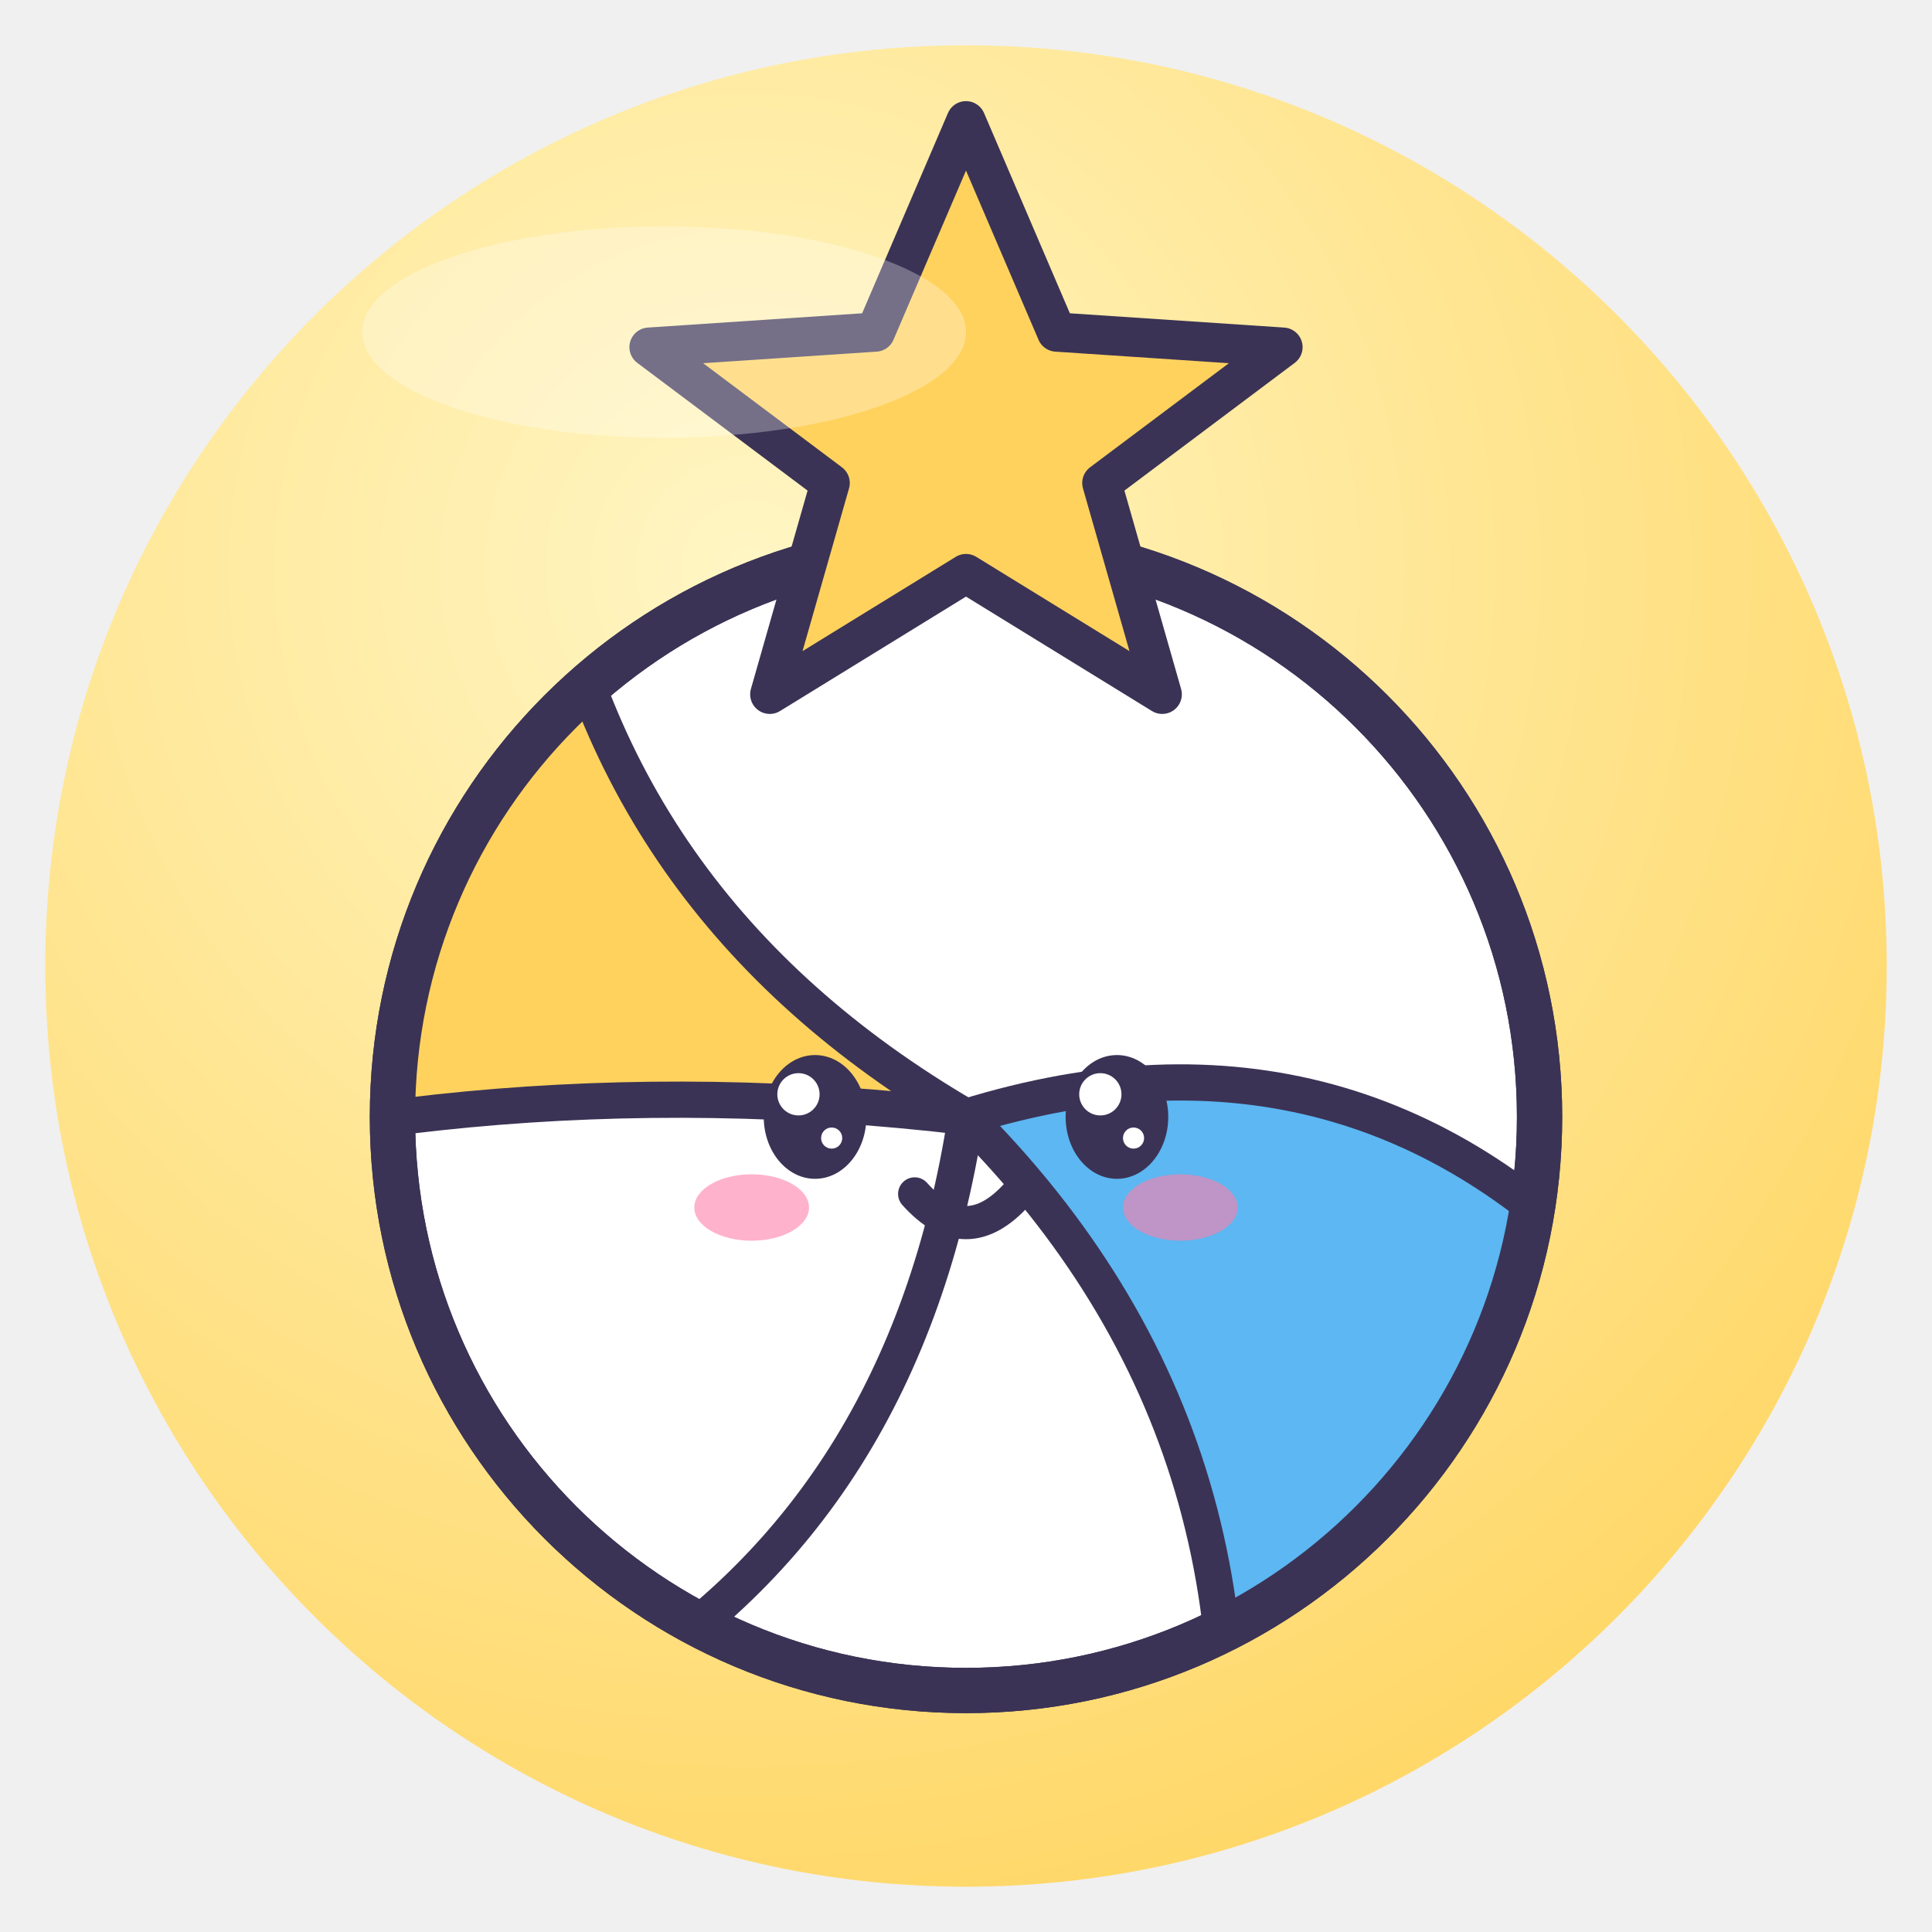
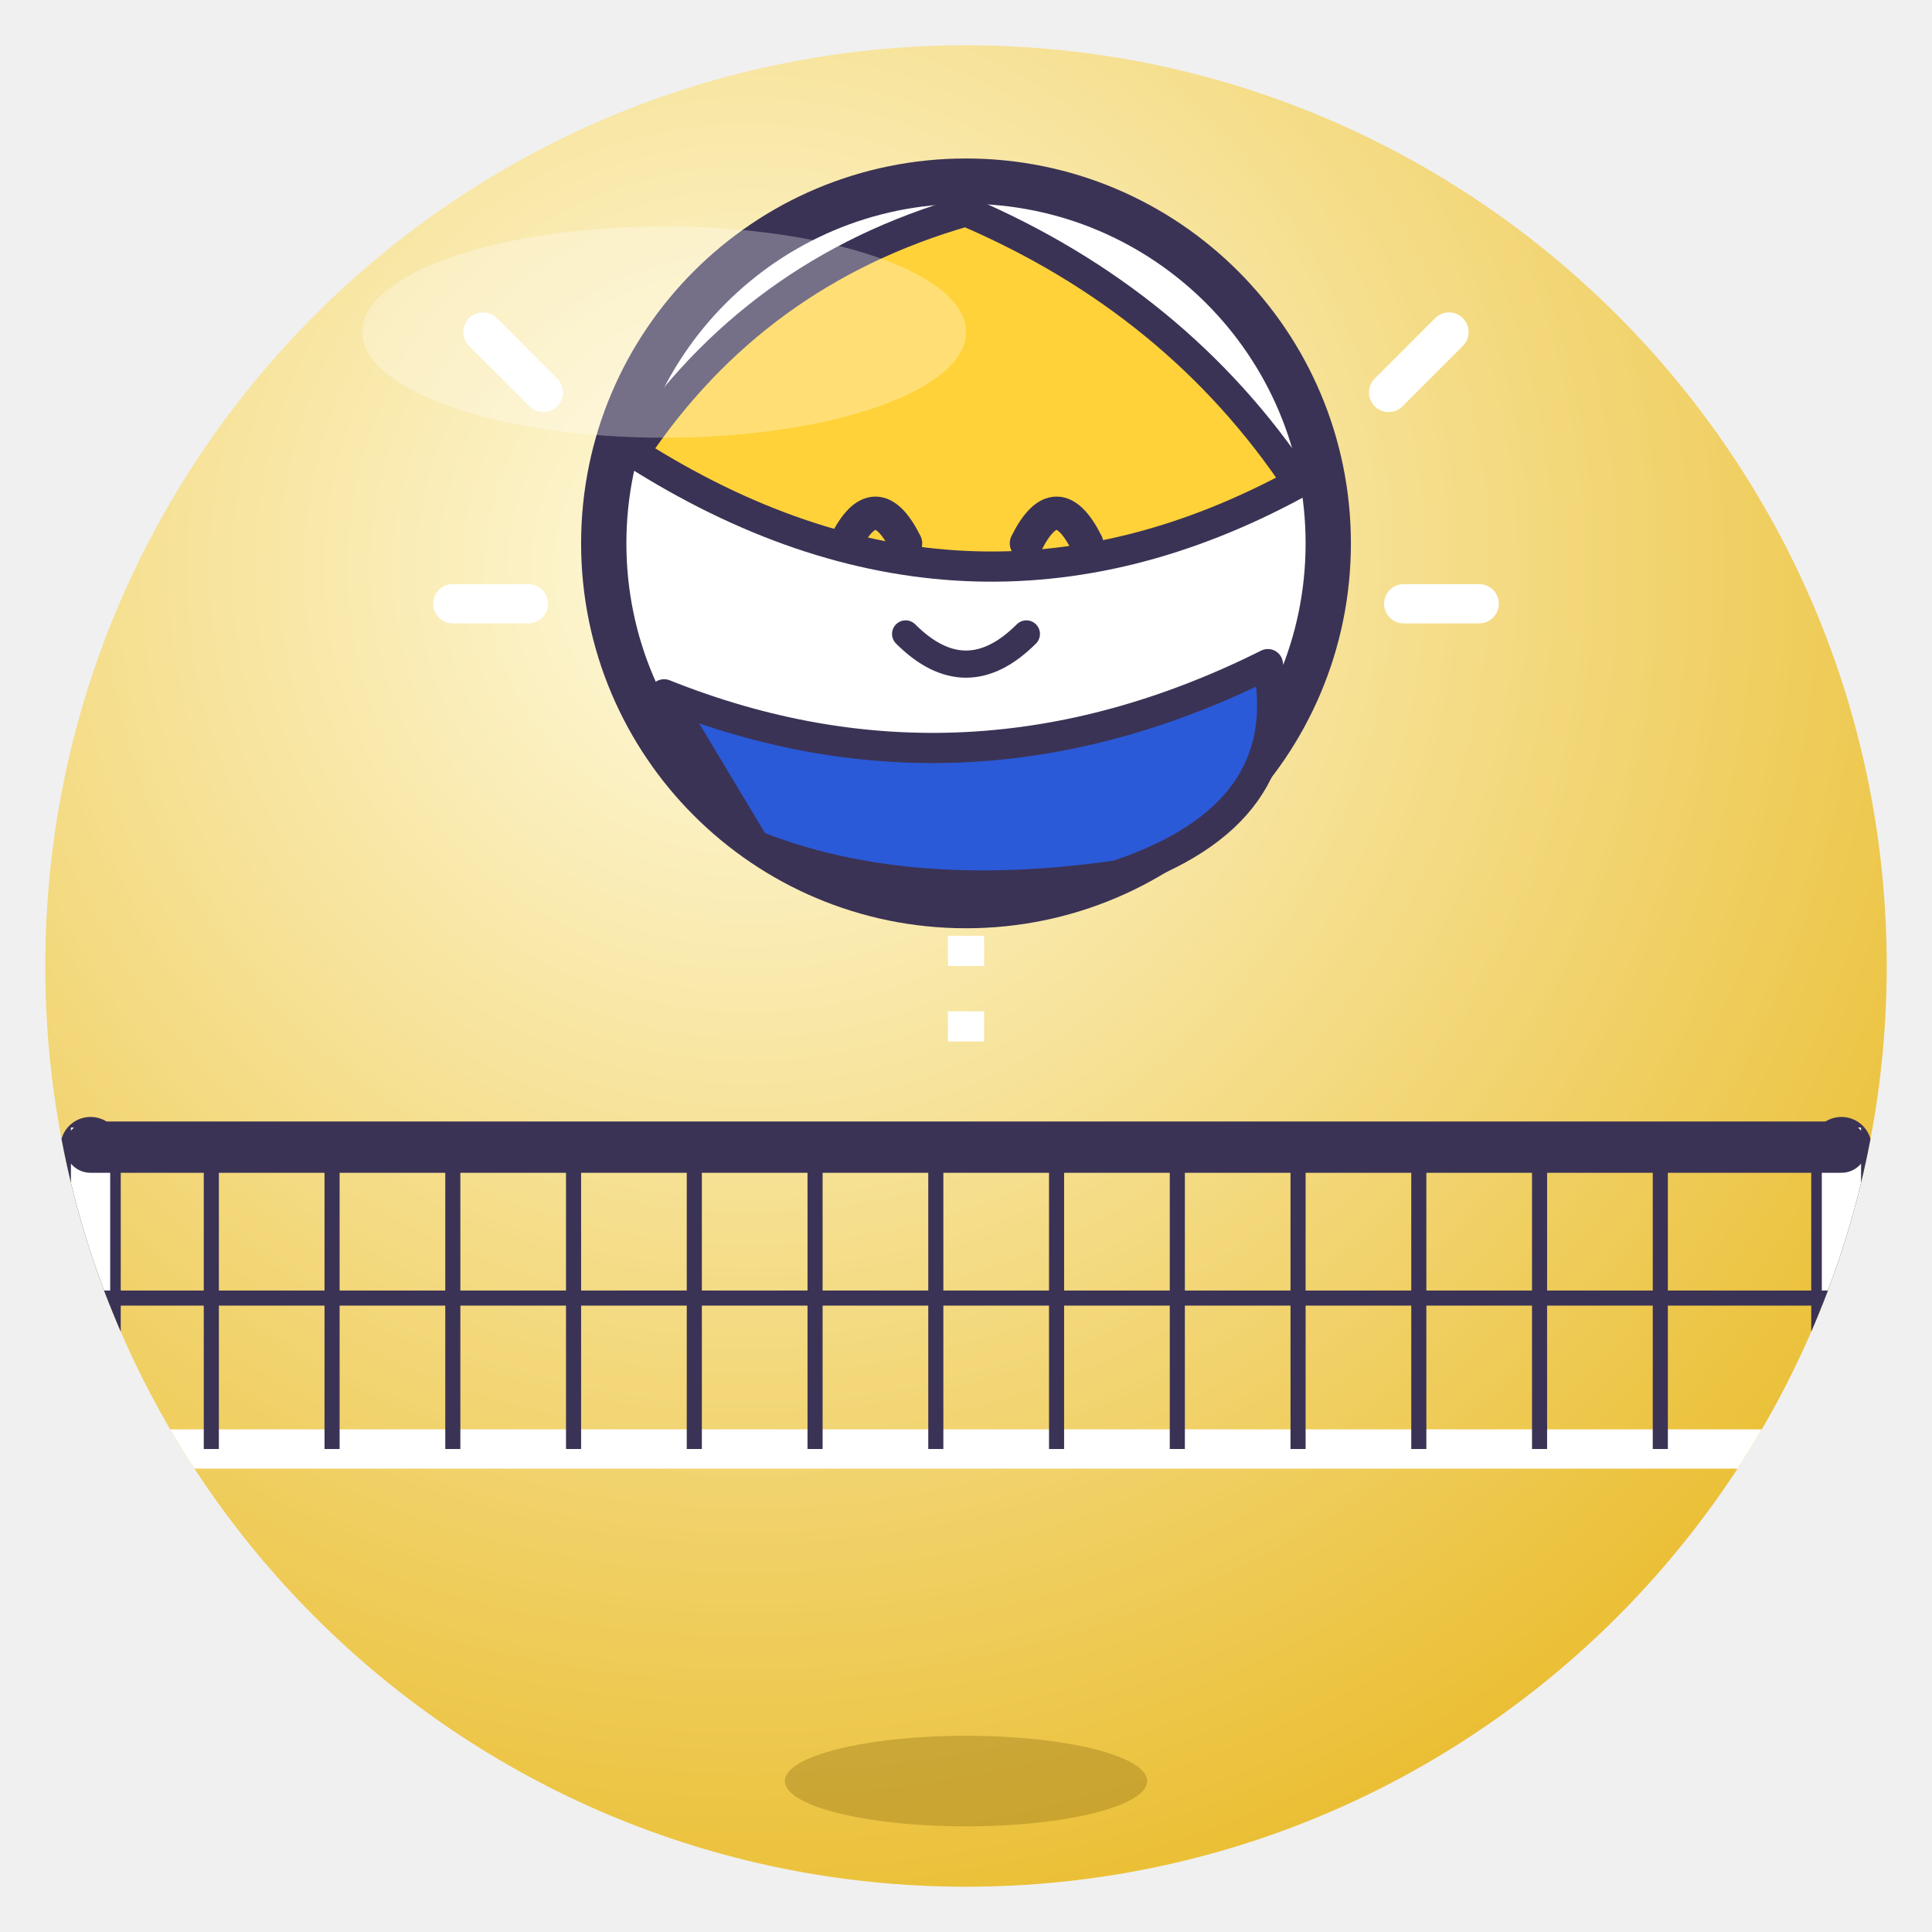
<svg xmlns="http://www.w3.org/2000/svg" viewBox="0 0 128 128" width="128" height="128">
  <defs>
    <radialGradient id="g" cx="38%" cy="28%" r="85%">
-       <stop offset="0" stop-color="#FFF6C4" />
-       <stop offset="1" stop-color="#FFD45E" />
+       <stop offset="0" stop-color="#FFFBE0" />
+       <stop offset="1" stop-color="#E8B820" />
    </radialGradient>
    <clipPath id="c">
      <circle cx="64" cy="64" r="61" />
    </clipPath>
  </defs>
  <circle cx="64" cy="64" r="61" fill="url(#g)" />
  <g clip-path="url(#c)">
-     <circle cx="64" cy="74" r="38" fill="#fff" stroke="#3B3355" stroke-linejoin="round" stroke-linecap="round" stroke-width="3" />
-     <clipPath id="vb">
-       <circle cx="64" cy="74" r="38" />
-     </clipPath>
-     <g clip-path="url(#vb)">
-       <path d="M64 74 Q40 60 36 34 L0 40 V80 Q30 70 64 74Z" fill="#FFD25E" stroke="#3B3355" stroke-linejoin="round" stroke-linecap="round" stroke-width="2.4" />
-       <path d="M64 74 Q90 66 108 86 L110 128 H80 Q86 96 64 74Z" fill="#5CB7F2" stroke="#3B3355" stroke-linejoin="round" stroke-linecap="round" stroke-width="2.4" />
-       <path d="M64 74 Q60 100 40 112" fill="none" stroke="#3B3355" stroke-linejoin="round" stroke-linecap="round" stroke-width="2.4" />
-     </g>
-     <circle cx="64" cy="74" r="38" fill="none" stroke="#3B3355" stroke-linejoin="round" stroke-linecap="round" stroke-width="3" />
-     <ellipse cx="54" cy="74" rx="3.4" ry="4.1" fill="#3B3355" />
-     <circle cx="52.9" cy="72.5" r="1.4" fill="#fff" />
-     <circle cx="55.1" cy="75.4" r="0.7" fill="#fff" />
-     <ellipse cx="74" cy="74" rx="3.4" ry="4.1" fill="#3B3355" />
-     <circle cx="72.9" cy="72.5" r="1.4" fill="#fff" />
-     <circle cx="75.1" cy="75.4" r="0.7" fill="#fff" />
-     <ellipse cx="49.8" cy="80.0" rx="3.8" ry="2.2" fill="#FF7FA8" opacity=".6" />
-     <ellipse cx="78.2" cy="80.0" rx="3.8" ry="2.2" fill="#FF7FA8" opacity=".6" />
-     <path d="M60.6 79.1 Q64 82.9 67.4 79.1" fill="none" stroke="#3B3355" stroke-linejoin="round" stroke-linecap="round" stroke-width="2.2" />
-     <path d="M64 8 L70 22 L85 23 L73 32 L77 46 L64 38 L51 46 L55 32 L43 23 L58 22Z" fill="#FFD25E" stroke="#3B3355" stroke-linejoin="round" stroke-linecap="round" stroke-width="2.6" />
+     <path d="M6 76 V120 M122 76 V120" stroke="#3B3355" stroke-linejoin="round" stroke-linecap="round" stroke-width="4" />
+     <rect x="6" y="76" width="116" height="20" fill="none" stroke="#fff" stroke-width="2.6" />
+     <path d="M6 76 H122" stroke="#3B3355" stroke-linejoin="round" stroke-linecap="round" stroke-width="3.4" />
+     <path d="M14 76 V96 M22 76 V96 M30 76 V96 M38 76 V96 M46 76 V96 M54 76 V96 M62 76 V96 M70 76 V96 M78 76 V96 M86 76 V96 M94 76 V96 M102 76 V96 M110 76 V96 M6 86 H122" stroke="#3B3355" stroke-width="1" />
+     <ellipse cx="64" cy="118" rx="12" ry="3" fill="#8A6A10" opacity=".35" />
+     <path d="M64 62 V70" stroke="#fff" stroke-width="2.4" stroke-dasharray="2 3" />
+     <circle cx="64" cy="36" r="24" fill="#fff" stroke="#3B3355" stroke-linejoin="round" stroke-linecap="round" stroke-width="3" />
+     <path d="M42 30 Q64 44 86 32 Q78 20 64 14 Q50 18 42 30Z" fill="#FFD23A" stroke="#3B3355" stroke-linejoin="round" stroke-linecap="round" stroke-width="2" />
+     <path d="M44 46 Q64 54 84 44 Q86 54 74 58 Q60 60 50 56Z" fill="#2A5AD8" stroke="#3B3355" stroke-linejoin="round" stroke-linecap="round" stroke-width="2" />
+     <path d="M56 36 Q58 32 60 36 M68 36 Q70 32 72 36" fill="none" stroke="#3B3355" stroke-linejoin="round" stroke-linecap="round" stroke-width="2.2" />
+     <path d="M60 42 Q64 46 68 42" fill="#fff" stroke="#3B3355" stroke-linejoin="round" stroke-linecap="round" stroke-width="1.8" />
+     <path d="M32 22 L36 26 M96 22 L92 26 M30 40 H35 M98 40 H93" stroke="#fff" stroke-width="2.6" stroke-linecap="round" />
  </g>
  <ellipse cx="44" cy="22" rx="20" ry="7" fill="#fff" opacity=".3" />
</svg>
